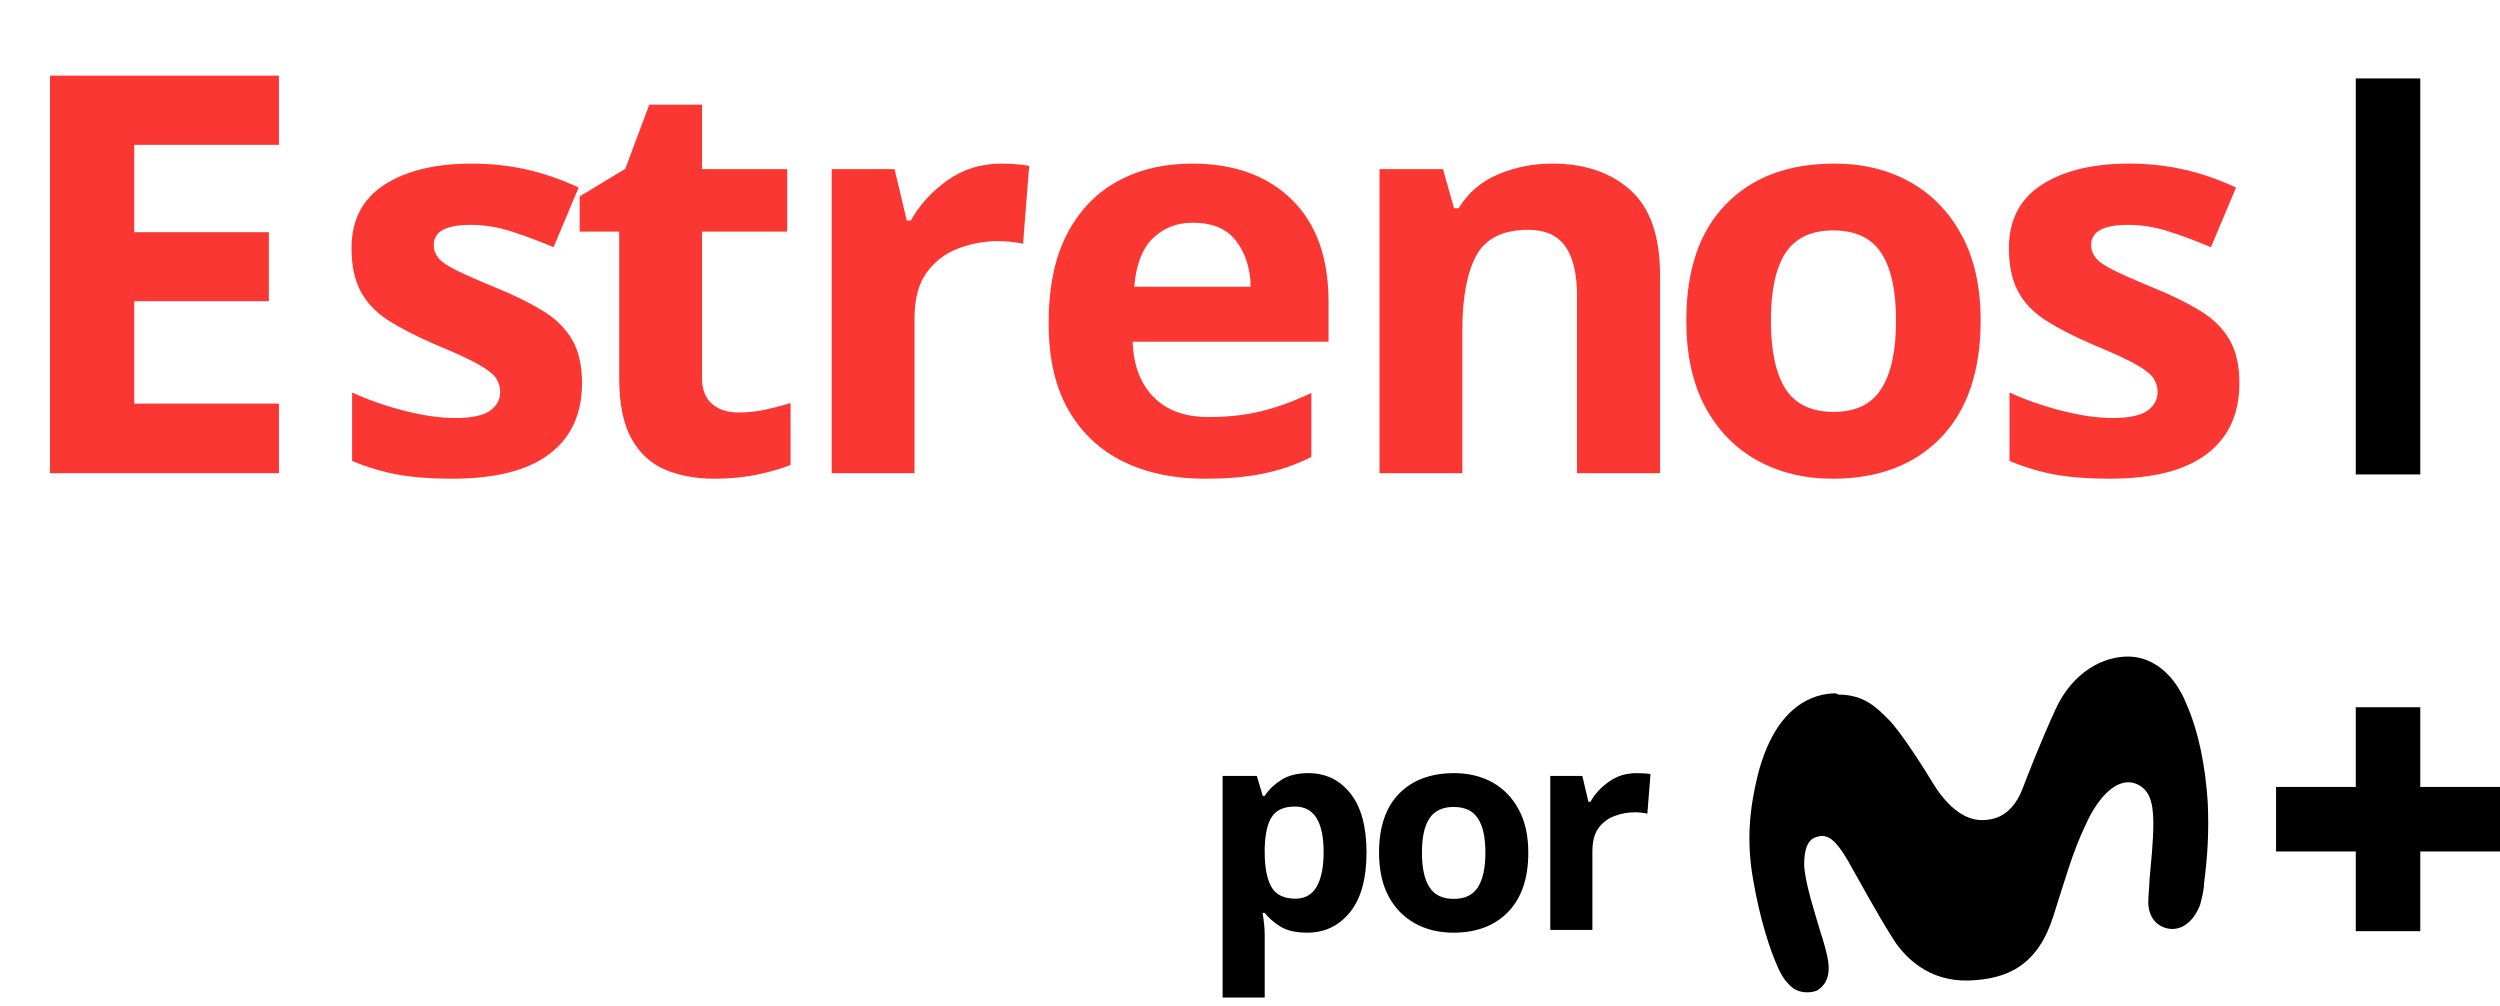
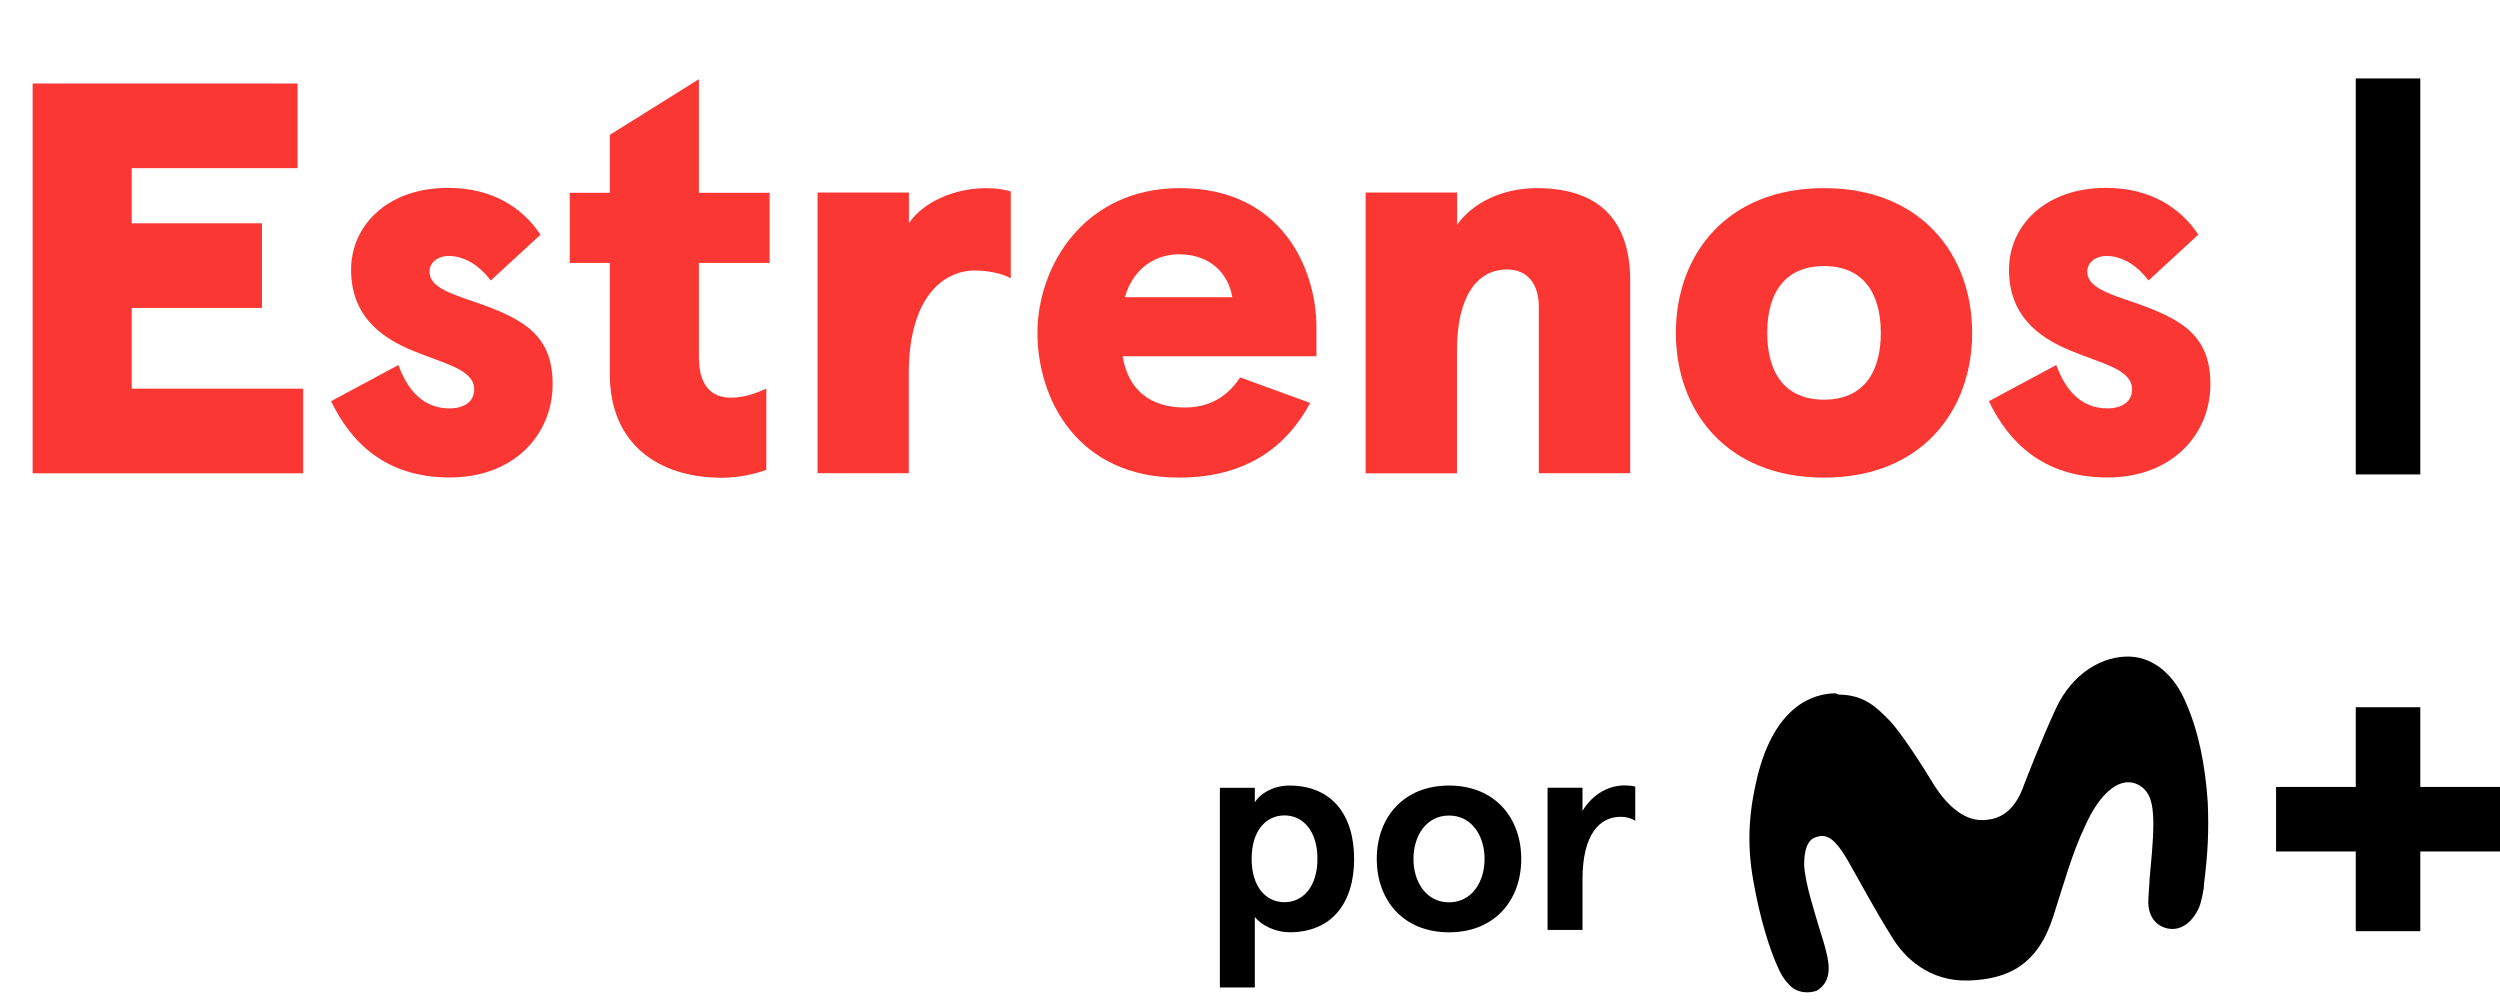
<svg xmlns="http://www.w3.org/2000/svg" id="CONTENIDO" version="1.1" viewBox="0 0 197.6 79.5">
  <defs>
    <style>
-       .st0, .st1 {
-         font-size: 22.3px;
-       }
- 
-       .st0, .st1, .st2, .st3, .st4, .st5, .st6 {
-         isolation: isolate;
-       }
- 
-       .st0, .st1, .st2, .st4, .st5, .st6 {
-         font-family: ApercuMovistar-Bold, 'Apercu Movistar';
-         font-weight: 700;
+       .st0 {
+         fill: #fa3732;
      }

      .st1 {
-         letter-spacing: 0em;
-       }
- 
-       .st2 {
-         letter-spacing: 0em;
-       }
- 
-       .st2, .st4, .st5, .st6 {
-         fill: #fa3732;
-         font-size: 44px;
-       }
- 
-       .st4 {
-         letter-spacing: 0em;
-       }
- 
-       .st6 {
-         letter-spacing: 0em;
+         isolation: isolate;
      }
    </style>
  </defs>
-   <g class="st3">
-     <text class="st0" transform="translate(94.9 73.5)">
-       <tspan x="0" y="0">p</tspan>
-     </text>
-     <text class="st1" transform="translate(108 73.5)">
-       <tspan x="0" y="0">o</tspan>
-     </text>
-     <text class="st0" transform="translate(120.8 73.5)">
-       <tspan x="0" y="0">r</tspan>
-     </text>
-   </g>
-   <g class="st3">
-     <text class="st5" transform="translate(0 37.4)">
-       <tspan x="0" y="0">E</tspan>
-     </text>
-     <text class="st5" transform="translate(25.8 37.4)">
-       <tspan x="0" y="0">s</tspan>
-     </text>
-     <text class="st4" transform="translate(44.8 37.4)">
-       <tspan x="0" y="0">t</tspan>
-     </text>
-     <text class="st2" transform="translate(62.3 37.4)">
-       <tspan x="0" y="0">r</tspan>
-     </text>
-     <text class="st5" transform="translate(80.9 37.4)">
-       <tspan x="0" y="0">e</tspan>
-     </text>
-     <text class="st5" transform="translate(105.6 37.4)">
-       <tspan x="0" y="0">n</tspan>
-     </text>
-     <text class="st6" transform="translate(131.3 37.4)">
-       <tspan x="0" y="0">o</tspan>
-     </text>
-     <text class="st5" transform="translate(156.8 37.4)">
-       <tspan x="0" y="0">s</tspan>
-     </text>
+   <g class="st1">
+     <g class="st1">
+       <g class="st1">
+         <path d="M101.9,73.68c-1.14,0-2.23-.58-2.72-1.2v5.57h-2.76v-15.78h2.76v1.16c.31-.58,1.34-1.34,2.72-1.34,3.39,0,5.13,2.34,5.13,5.8s-1.74,5.8-5.13,5.8h0ZM101.52,64.45c-1.45,0-2.59,1.2-2.59,3.43s1.14,3.43,2.59,3.43,2.61-1.2,2.61-3.43-1.16-3.43-2.61-3.43Z" />
+       </g>
+     </g>
+     <g class="st1">
+       <g class="st1">
+         <path d="M114.53,62.09c3.61,0,5.71,2.54,5.71,5.8s-2.09,5.8-5.71,5.8-5.71-2.54-5.71-5.8,2.1-5.8,5.71-5.8ZM114.53,71.32c1.78,0,2.81-1.58,2.81-3.43s-1.03-3.43-2.81-3.43-2.81,1.58-2.81,3.43,1.03,3.43,2.81,3.43Z" />
+       </g>
+     </g>
+     <g class="st1">
+       <g class="st1">
+         <path d="M122.32,73.5v-11.24h2.76v1.83c.8-1.32,2.05-2.01,3.32-2.01.25,0,.58.02.85.09v2.7c-.33-.2-.69-.31-1.16-.31-1.61,0-3.01,1.32-3.01,4.95v3.99h-2.76Z" />
+       </g>
+     </g>
  </g>
  <path d="M145.1,54.8c-1.7,0-4.8.9-6.2,6.6-.6,2.5-.9,5.1-.3,8.3.5,2.9,1.3,5.4,1.9,6.7.2.5.5,1,.8,1.3.7.9,1.8.8,2.3.6.5-.3,1.1-.9.9-2.3-.1-.7-.4-1.7-.6-2.3-.5-1.7-1.2-3.8-1.3-5.3,0-2,.7-2.2,1.2-2.3.9-.2,1.6.8,2.3,2,.8,1.4,2.2,4,3.4,5.9,1,1.7,3,3.6,6.1,3.5,3.2-.1,5.5-1.3,6.7-5.1.9-2.8,1.5-5,2.5-7.1,1.1-2.5,2.6-3.8,3.9-3.4,1.2.4,1.5,1.5,1.5,3.2,0,1.5-.2,3.2-.3,4.4,0,.4-.1,1.3-.1,1.8,0,1,.5,1.9,1.6,2.1,1.2.2,2.1-.8,2.5-1.9.1-.4.3-1.1.3-1.6.3-2.4.4-4.1.3-6.5-.2-2.9-.7-5.5-1.7-7.8-.9-2.2-2.5-3.6-4.4-3.7-2.2-.1-4.6,1.3-5.9,4.1-1.2,2.6-2.2,5.2-2.7,6.5-.6,1.4-1.5,2.2-2.8,2.3-1.6.2-3-1-4.1-2.7-.9-1.5-2.7-4.3-3.6-5.2-.9-.9-1.9-2-4-2" />
  <rect x="186.2" y="6.2" width="5.1" height="31.3" />
  <polygon points="197.6 62.2 191.3 62.2 191.3 55.9 186.2 55.9 186.2 62.2 179.9 62.2 179.9 67.3 186.2 67.3 186.2 73.6 191.3 73.6 191.3 67.3 197.6 67.3 197.6 62.2" />
+   <g class="st1">
+     <g class="st1">
+       <g class="st1">
+         <path class="st0" d="M23.52,6.6v6.69h-13.11v4.36h10.3v6.69h-10.3v6.38h13.55v6.69H2.58V6.6h20.95Z" />
+         <path class="st0" d="M42.71,18.56l-3.92,3.61c-.97-1.28-2.16-1.94-3.34-1.94-.79,0-1.5.48-1.5,1.23,0,.84.7,1.41,2.6,2.07,4.31,1.45,7.13,2.55,7.13,6.82,0,4-3.04,7.39-8.14,7.39s-7.83-2.82-9.37-6.03l5.32-2.86c.75,2.07,2.02,3.43,4.05,3.43,1.01,0,1.94-.44,1.94-1.5,0-1.58-2.33-2.02-4.8-3.04-2.73-1.1-4.93-2.9-4.93-6.42s2.9-6.47,7.66-6.47c3.43,0,5.85,1.5,7.31,3.7Z" />
+         <path class="st0" d="M60.57,37.14c-.88.31-2.11.62-3.52.62-5.02,0-8.85-2.68-8.85-8.18v-8.8h-3.17v-5.54h3.17v-4.58l7.04-4.4v8.98h5.59v5.54h-5.59v7.44c0,2.11.88,3.21,2.51,3.21,1.1,0,1.89-.31,2.82-.71v6.43Z" />
+         <path class="st0" d="M64.62,37.4V15.22h7.22v2.42c1.14-1.67,3.56-2.77,6.16-2.77.79,0,1.45.13,1.89.26v6.87c-.66-.4-1.89-.62-2.82-.62-2.55,0-5.24,2.16-5.24,8.14v7.88h-7.22Z" />
+         <path class="st0" d="M88.73,28.16c.44,2.6,2.11,4.05,4.93,4.05,1.8,0,3.3-.75,4.36-2.38l5.54,2.02c-1.85,3.43-5.02,5.9-10.38,5.9-8.01,0-11.18-6.2-11.18-11.44s3.65-11.44,11.27-11.44c8.01,0,10.78,6.34,10.78,11v2.29h-15.31ZM88.91,23.49h8.49c-.31-1.89-1.76-3.39-4.22-3.39-1.8,0-3.61,1.06-4.27,3.39Z" />
+         <path class="st0" d="M115.17,15.22v2.55c1.19-1.72,3.56-2.9,6.29-2.9,5.06,0,7.39,2.68,7.39,7.3v15.23h-7.22v-13.11c0-1.89-.92-2.99-2.51-2.99-2.42,0-3.96,2.2-3.96,6.38v9.73h-7.22V15.22h7.22Z" />
+         <path class="st0" d="M144.17,14.87c7.75,0,11.71,5.33,11.71,11.44s-3.96,11.44-11.71,11.44-11.71-5.32-11.71-11.44,3.96-11.44,11.71-11.44ZM144.17,31.59c3.08,0,4.49-2.11,4.49-5.28s-1.41-5.28-4.49-5.28-4.49,2.11-4.49,5.28,1.41,5.28,4.49,5.28Z" />
+         <path class="st0" d="M173.74,18.56l-3.92,3.61c-.97-1.28-2.16-1.94-3.34-1.94-.79,0-1.5.48-1.5,1.23,0,.84.7,1.41,2.6,2.07,4.31,1.45,7.13,2.55,7.13,6.82,0,4-3.04,7.39-8.14,7.39s-7.83-2.82-9.37-6.03l5.33-2.86c.75,2.07,2.02,3.43,4.05,3.43,1.01,0,1.94-.44,1.94-1.5,0-1.58-2.33-2.02-4.8-3.04-2.73-1.1-4.93-2.9-4.93-6.42s2.9-6.47,7.66-6.47c3.43,0,5.85,1.5,7.31,3.7Z" />
+       </g>
+     </g>
+   </g>
</svg>
